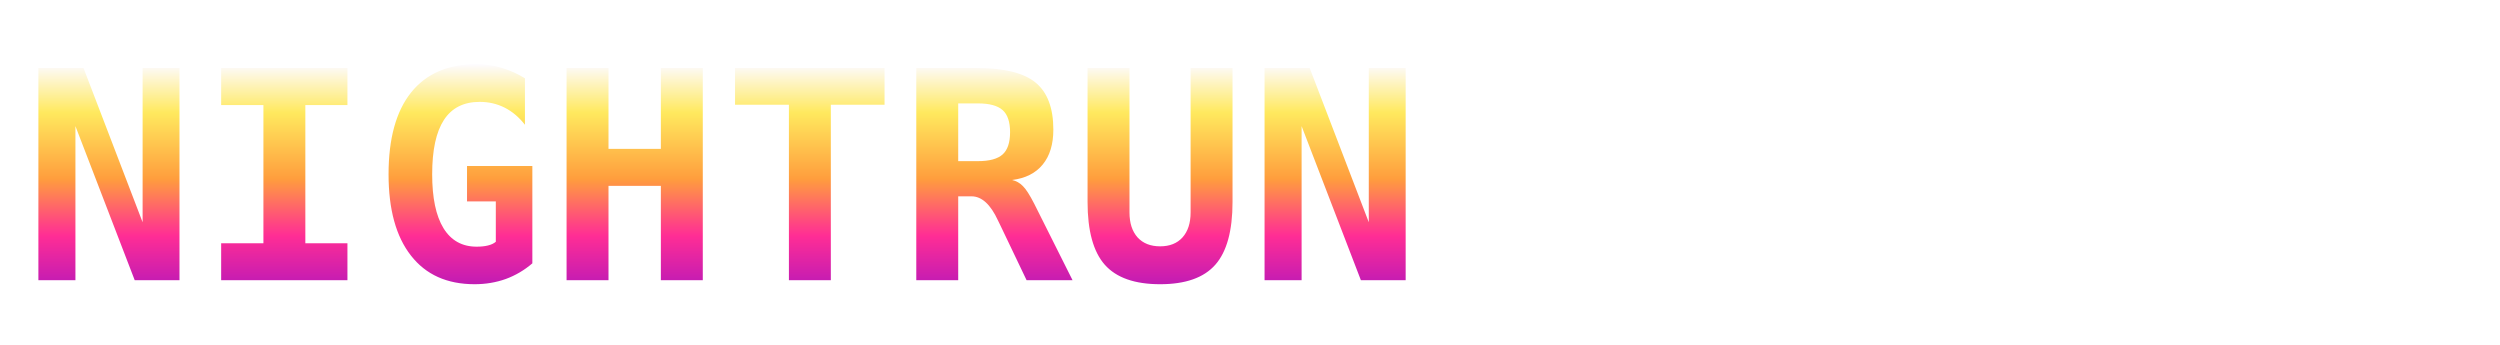
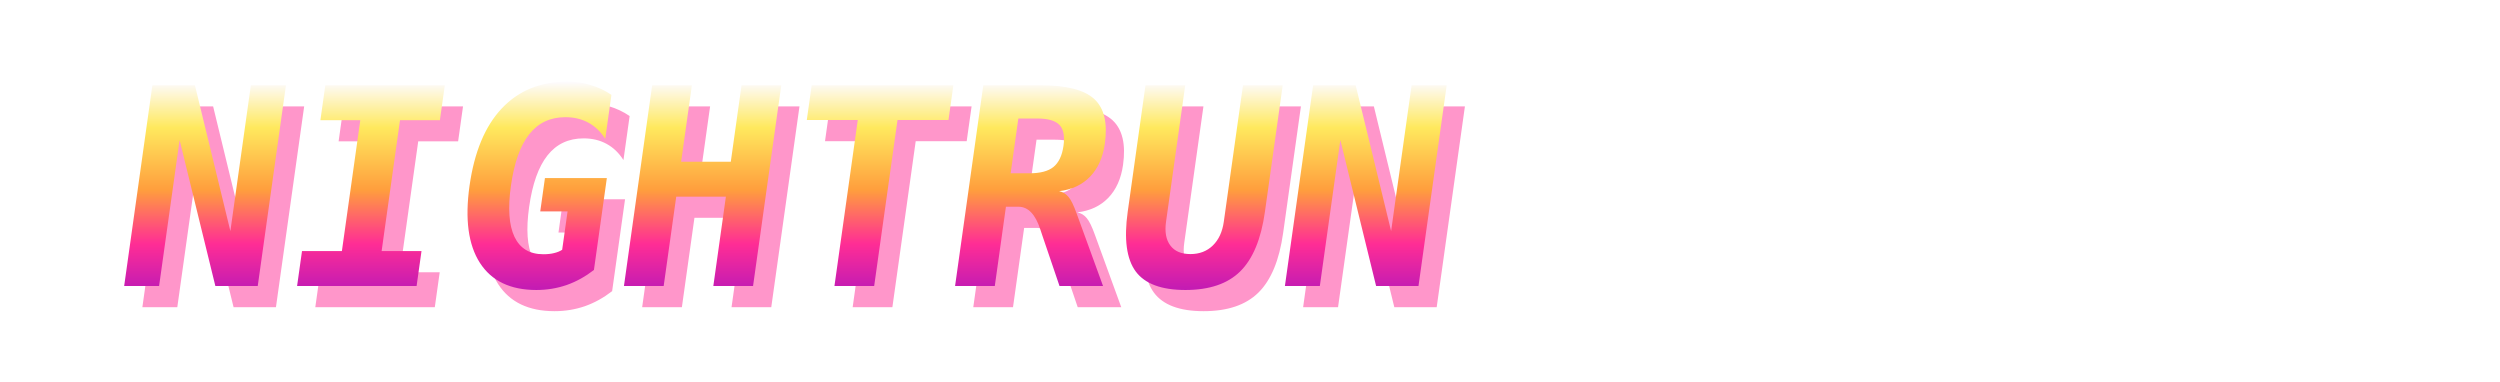
- <svg xmlns="http://www.w3.org/2000/svg" viewBox="0 0 232 32" role="img" aria-label="NIGHTRUN">
+ <svg xmlns="http://www.w3.org/2000/svg" viewBox="0 0 236 36" role="img" aria-label="NIGHTRUN">
  <defs>
    <linearGradient id="lg" x1="0" y1="0" x2="0" y2="1">
      <stop offset="0" stop-color="#fdfbff" />
      <stop offset="0.22" stop-color="#ffe95e" />
      <stop offset="0.52" stop-color="#ff9e3d" />
      <stop offset="0.78" stop-color="#ff2d95" />
      <stop offset="1" stop-color="#c21bb4" />
    </linearGradient>
  </defs>
-   <text x="2" y="26" font-family="ui-monospace, 'Cascadia Mono', Menlo, Consolas, monospace" font-size="27" font-weight="800" fill="url(#lg)" textLength="228" lengthAdjust="spacingAndGlyphs">NIGHTRUN</text>
+   <g transform="skewX(-8)" font-family="ui-monospace, 'Cascadia Mono', Menlo, Consolas, monospace" font-size="26" font-weight="800">
+     <text x="16" y="29" fill="#ff2d95" opacity="0.5" textLength="210" lengthAdjust="spacing">NIGHTRUN</text>
+     <text x="14" y="27" fill="url(#lg)" textLength="210" lengthAdjust="spacing">NIGHTRUN</text>
+   </g>
</svg>
